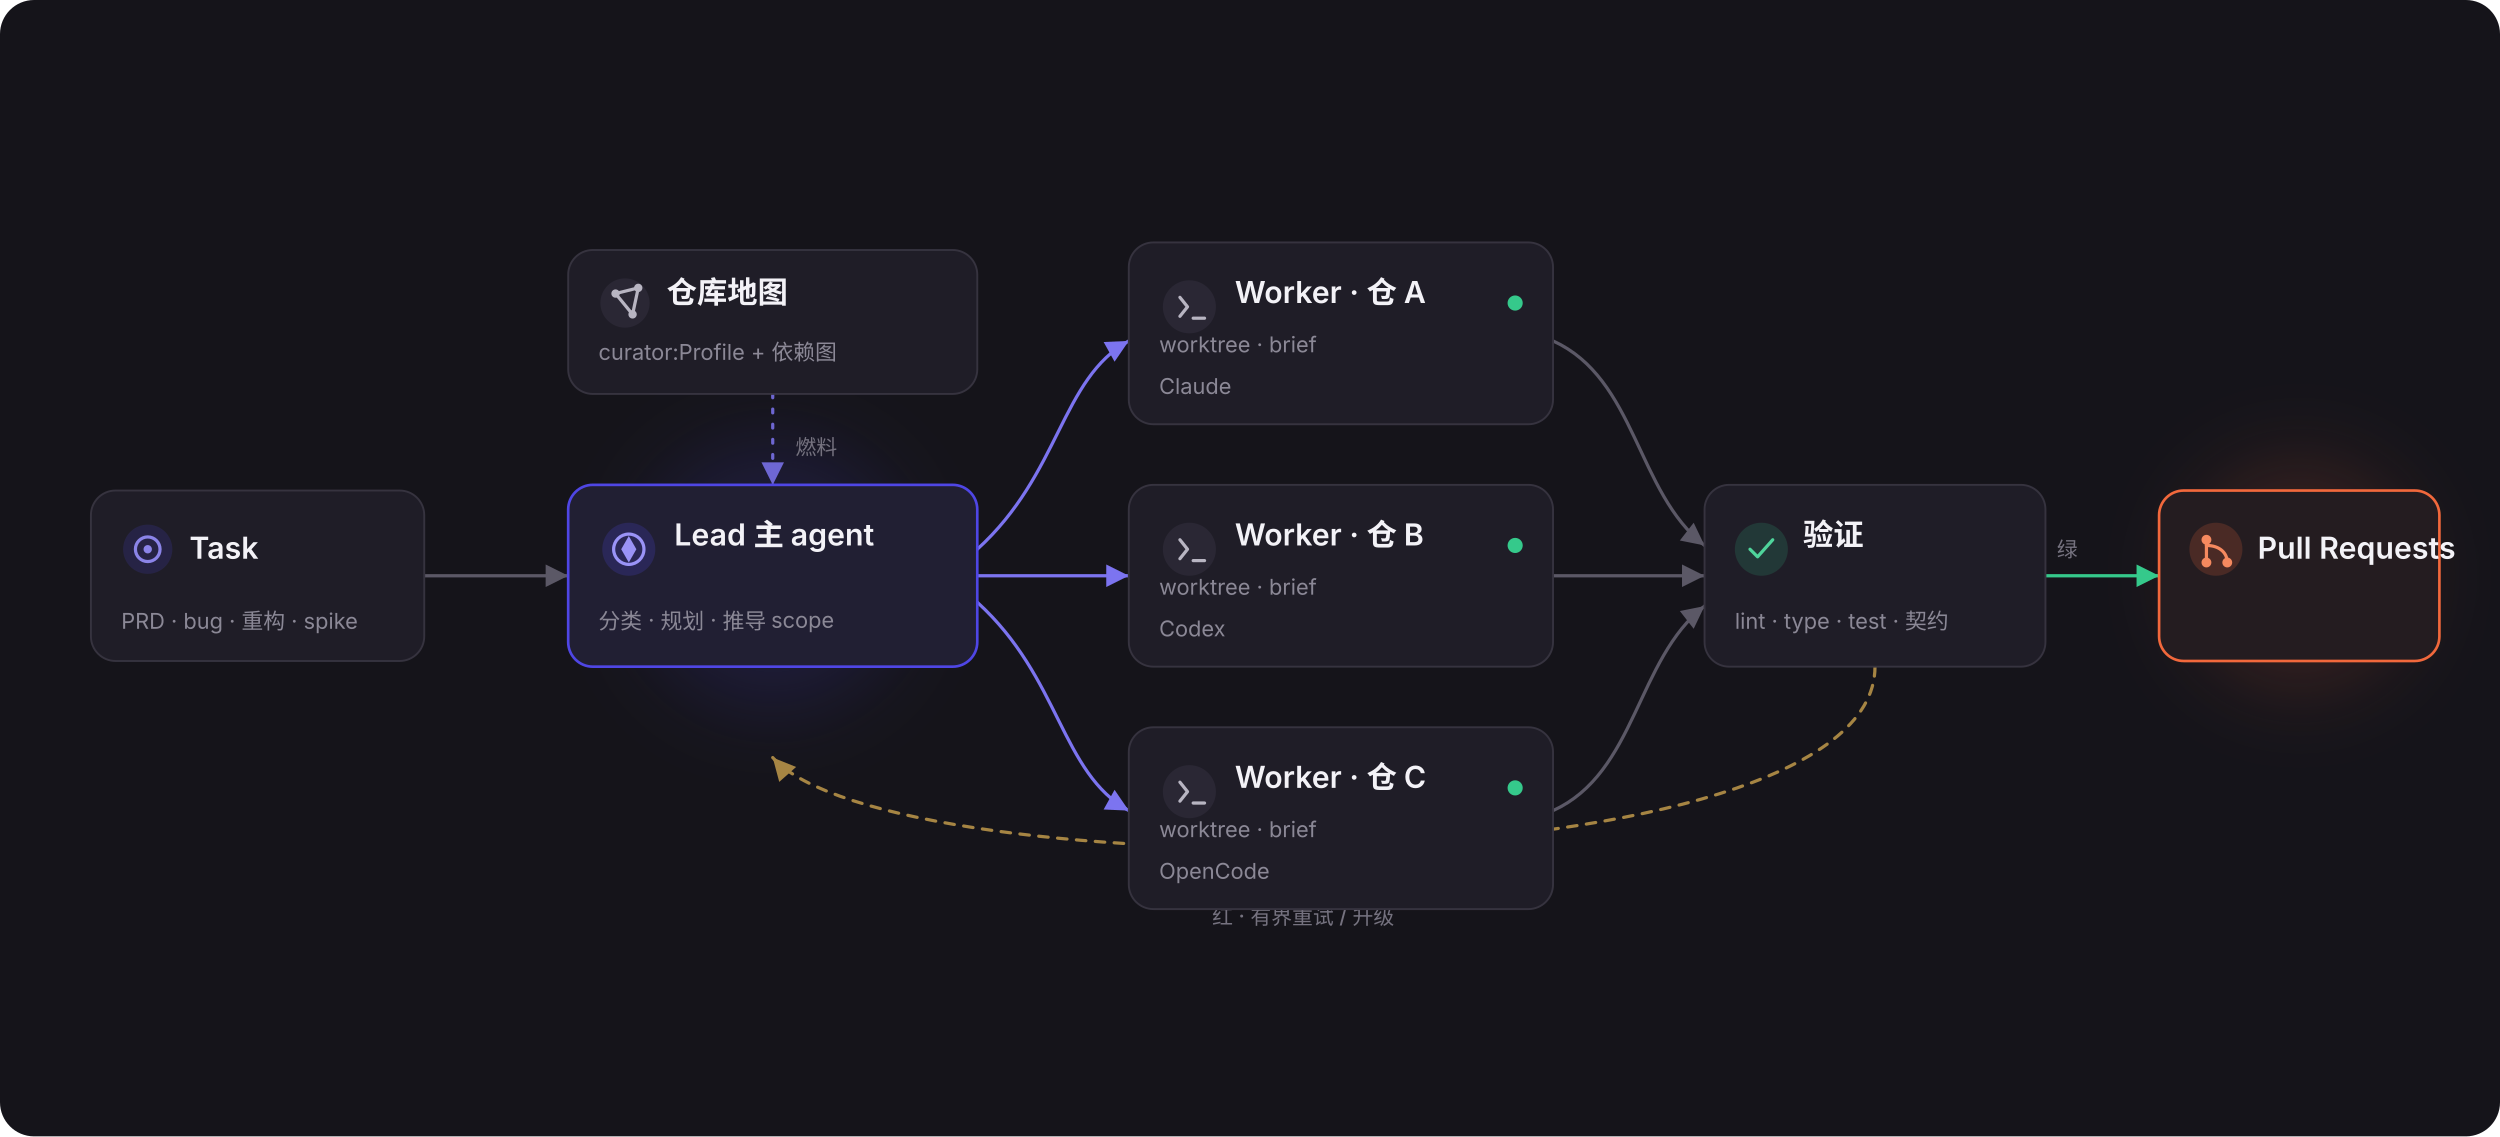
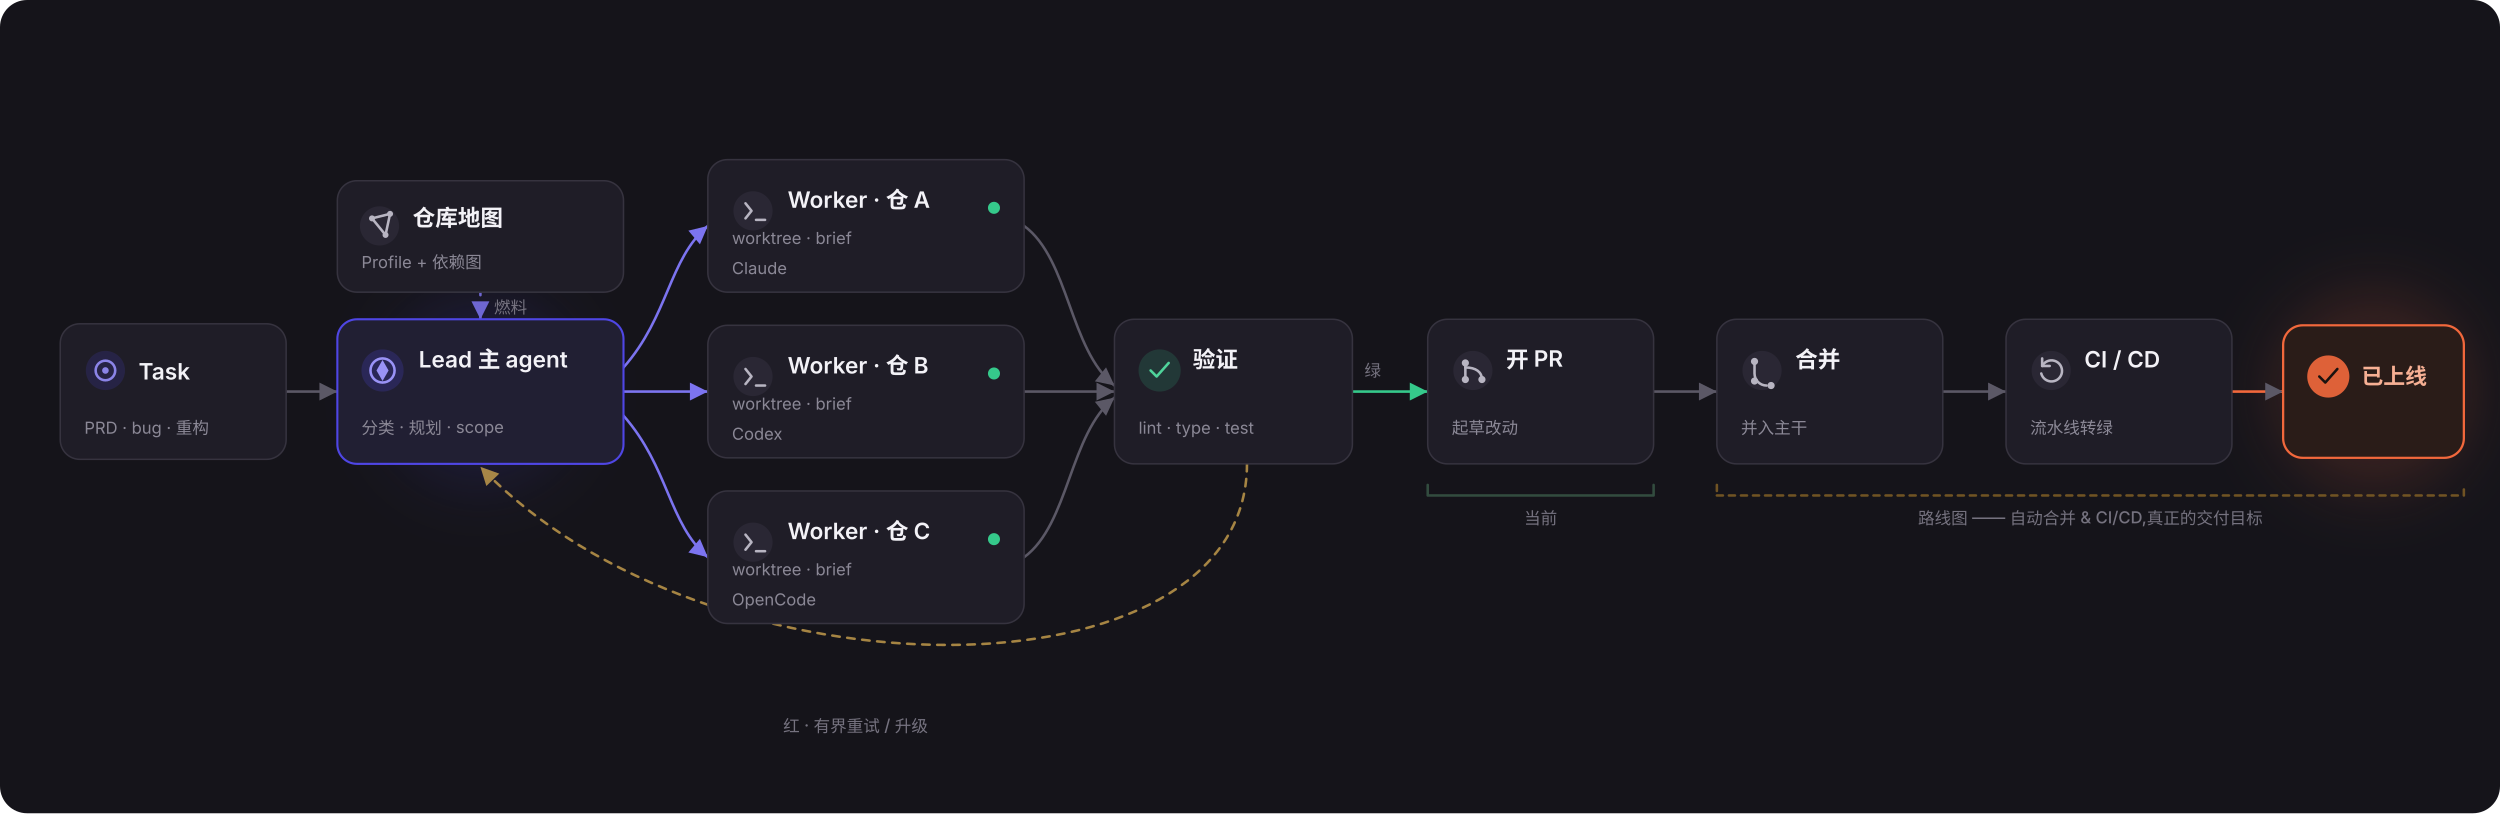
- <svg xmlns="http://www.w3.org/2000/svg" viewBox="0 0 1320 600" font-family="'Inter','PingFang SC','Microsoft YaHei','Noto Sans CJK SC','Hiragino Sans GB',sans-serif">
+ <svg xmlns="http://www.w3.org/2000/svg" viewBox="0 0 1660 540" font-family="'Inter','PingFang SC','Microsoft YaHei','Noto Sans CJK SC','Hiragino Sans GB',sans-serif">
  <defs>
    <marker id="arr" markerWidth="10" markerHeight="10" refX="7" refY="3.5" orient="auto">
      <path d="M0,0 L7,3.5 L0,7 z" fill="#5b5866" />
    </marker>
    <marker id="arrB" markerWidth="10" markerHeight="10" refX="7" refY="3.5" orient="auto">
      <path d="M0,0 L7,3.5 L0,7 z" fill="#7c74f0" />
    </marker>
    <marker id="arrG" markerWidth="10" markerHeight="10" refX="7" refY="3.5" orient="auto">
      <path d="M0,0 L7,3.5 L0,7 z" fill="#35c98b" />
    </marker>
    <marker id="arrA" markerWidth="10" markerHeight="10" refX="7" refY="3.5" orient="auto">
      <path d="M0,0 L7,3.5 L0,7 z" fill="#caa14e" />
    </marker>
    <filter id="glow" x="-60%" y="-60%" width="220%" height="220%">
-       <feGaussianBlur stdDeviation="22" result="b" />
-       <feMerge>
-         <feMergeNode in="b" />
-       </feMerge>
+       <feGaussianBlur stdDeviation="22" />
    </filter>
    <style>
-       .ttl{fill:#f3f2f7;font-size:16px;font-weight:600}
-       .sub{fill:#8b8896;font-size:11.5px}
+       .ttl{fill:#f3f2f7;font-size:15px;font-weight:600}
+       .sub{fill:#8b8896;font-size:11px}
      .lbl{fill:#75727f;font-size:11px;font-weight:500}
      .node{fill:#1f1d27;stroke:#36333f;stroke-width:1}
      .gl{stroke-width:1.7;fill:none;stroke-linecap:round;stroke-linejoin:round}
    </style>
  </defs>
-   <rect x="0" y="0" width="1320" height="600" rx="18" fill="#15141a" />
-   <circle cx="408" cy="304" r="70" fill="#4f46e5" opacity="0.16" filter="url(#glow)" />
-   <circle cx="1214" cy="304" r="60" fill="#f2683c" opacity="0.16" filter="url(#glow)" />
-   <path class="gl" d="M224,304 H300" stroke="#5b5866" marker-end="url(#arr)" />
-   <path class="gl" d="M408,208 V256" stroke="#7c74f0" stroke-dasharray="2 6" opacity="0.85" marker-end="url(#arrB)" />
-   <text class="lbl" x="420" y="240" fill="#8b84e8">燃料</text>
-   <path class="gl" d="M516,290 C560,250 560,200 596,180" stroke="#7c74f0" marker-end="url(#arrB)" />
-   <path class="gl" d="M516,304 H596" stroke="#7c74f0" marker-end="url(#arrB)" />
-   <path class="gl" d="M516,318 C560,358 560,408 596,428" stroke="#7c74f0" marker-end="url(#arrB)" />
-   <path class="gl" d="M820,180 C864,200 864,260 900,288" stroke="#5b5866" marker-end="url(#arr)" />
-   <path class="gl" d="M820,304 H900" stroke="#5b5866" marker-end="url(#arr)" />
-   <path class="gl" d="M820,428 C864,408 864,348 900,320" stroke="#5b5866" marker-end="url(#arr)" />
-   <path class="gl" d="M1080,304 H1140" stroke="#35c98b" marker-end="url(#arrG)" />
-   <text class="lbl" x="1086" y="294" fill="#35c98b">绿</text>
-   <path class="gl" d="M990,352 C990,470 470,470 408,400" stroke="#caa14e" stroke-dasharray="5 5" opacity="0.8" marker-end="url(#arrA)" />
-   <text class="lbl" x="640" y="488" fill="#caa14e">红 · 有界重试 / 升级</text>
-   <rect class="node" x="48" y="259" width="176" height="90" rx="13" />
-   <circle cx="78" cy="290" r="13" fill="#4f46e5" opacity="0.16" />
-   <circle cx="78" cy="290" r="6.5" fill="none" stroke="#8b84e8" class="gl" />
-   <circle cx="78" cy="290" r="2.2" fill="#8b84e8" />
-   <text class="ttl" x="100" y="295">Task</text>
-   <text class="sub" x="64" y="332">PRD · bug · 重构 · spike</text>
-   <rect class="node" x="300" y="132" width="216" height="76" rx="13" />
-   <circle cx="330" cy="160" r="13" fill="#2a2734" />
+   <rect x="0" y="0" width="1660" height="540" rx="18" fill="#15141a" />
+   <circle cx="319" cy="260" r="62" fill="#4f46e5" opacity="0.15" filter="url(#glow)" />
+   <circle cx="1576" cy="260" r="66" fill="#f2683c" opacity="0.17" filter="url(#glow)" />
+   <path class="gl" d="M190,260 H224" stroke="#5b5866" marker-end="url(#arr)" />
+   <path class="gl" d="M319,194 V212" stroke="#7c74f0" stroke-dasharray="2 6" opacity=".85" marker-end="url(#arrB)" />
+   <text class="lbl" x="328" y="208" fill="#8b84e8">燃料</text>
+   <path class="gl" d="M414,244 C444,210 444,172 470,150" stroke="#7c74f0" marker-end="url(#arrB)" />
+   <path class="gl" d="M414,260 H470" stroke="#7c74f0" marker-end="url(#arrB)" />
+   <path class="gl" d="M414,276 C444,310 444,348 470,370" stroke="#7c74f0" marker-end="url(#arrB)" />
+   <path class="gl" d="M680,150 C710,172 710,232 740,256" stroke="#5b5866" marker-end="url(#arr)" />
+   <path class="gl" d="M680,260 H740" stroke="#5b5866" marker-end="url(#arr)" />
+   <path class="gl" d="M680,370 C710,348 710,288 740,264" stroke="#5b5866" marker-end="url(#arr)" />
+   <path class="gl" d="M898,260 H948" stroke="#35c98b" marker-end="url(#arrG)" />
+   <text class="lbl" x="906" y="250" fill="#35c98b">绿</text>
+   <path class="gl" d="M1098,260 H1140" stroke="#5b5866" marker-end="url(#arr)" />
+   <path class="gl" d="M1290,260 H1332" stroke="#5b5866" marker-end="url(#arr)" />
+   <path class="gl" d="M1482,260 H1516" stroke="#f2683c" marker-end="url(#arr)" />
+   <path class="gl" d="M828,308 C828,468 470,468 319,310" stroke="#caa14e" stroke-dasharray="5 5" opacity=".8" marker-end="url(#arrA)" />
+   <text class="lbl" x="520" y="486" fill="#caa14e">红 · 有界重试 / 升级</text>
+   <rect class="node" x="40" y="215" width="150" height="90" rx="13" />
+   <circle cx="70" cy="246" r="13" fill="#4f46e5" opacity="0.16" />
+   <circle cx="70" cy="246" r="6.5" fill="none" stroke="#8b84e8" class="gl" />
+   <circle cx="70" cy="246" r="2.2" fill="#8b84e8" />
+   <text class="ttl" x="92" y="252">Task</text>
+   <text class="sub" x="56" y="288">PRD · bug · 重构</text>
+   <rect class="node" x="224" y="120" width="190" height="74" rx="13" />
+   <circle cx="252" cy="150" r="13" fill="#2a2734" />
  <g class="gl" stroke="#b8b5c2">
-     <circle cx="325" cy="155" r="2.2" fill="#b8b5c2" stroke="none" />
-     <circle cx="337" cy="152" r="2.2" fill="#b8b5c2" stroke="none" />
-     <circle cx="334" cy="166" r="2.2" fill="#b8b5c2" stroke="none" />
-     <path d="M325,155 L337,152 M337,152 L334,166 M325,155 L334,166" />
+     <circle cx="247" cy="145" r="2" fill="#b8b5c2" stroke="none" />
+     <circle cx="259" cy="142" r="2" fill="#b8b5c2" stroke="none" />
+     <circle cx="256" cy="156" r="2" fill="#b8b5c2" stroke="none" />
+     <path d="M247,145 L259,142 M259,142 L256,156 M247,145 L256,156" />
  </g>
-   <text class="ttl" x="352" y="160" font-size="14.5">仓库地图</text>
-   <text class="sub" x="316" y="190">curator:Profile + 依赖图</text>
-   <rect x="300" y="256" width="216" height="96" rx="13" fill="#211f33" stroke="#4f46e5" stroke-width="1.4" />
-   <circle cx="332" cy="290" r="14" fill="#4f46e5" opacity="0.2" />
-   <circle cx="332" cy="290" r="8" fill="none" stroke="#9a93f7" class="gl" />
-   <path d="M332,283 L336,290 L332,297 L328,290 Z" fill="#9a93f7" />
-   <text class="ttl" x="356" y="288">Lead 主 agent</text>
-   <text class="sub" x="316" y="332">分类 · 规划 · 推导 scope</text>
+   <text class="ttl" x="274" y="150" font-size="14">仓库地图</text>
+   <text class="sub" x="240" y="178">Profile + 依赖图</text>
+   <rect x="224" y="212" width="190" height="96" rx="13" fill="#211f33" stroke="#4f46e5" stroke-width="1.4" />
+   <circle cx="254" cy="246" r="14" fill="#4f46e5" opacity="0.2" />
+   <circle cx="254" cy="246" r="8" fill="none" stroke="#9a93f7" class="gl" />
+   <path d="M254,239 L258,246 L254,253 L250,246 Z" fill="#9a93f7" />
+   <text class="ttl" x="278" y="244">Lead 主 agent</text>
+   <text class="sub" x="240" y="288">分类 · 规划 · scope</text>
  <g>
-     <rect class="node" x="596" y="128" width="224" height="96" rx="13" />
-     <circle cx="628" cy="162" r="14" fill="#2a2734" />
+     <rect class="node" x="470" y="106" width="210" height="88" rx="13" />
+     <circle cx="500" cy="140" r="13" fill="#2a2734" />
    <g class="gl" stroke="#b8b5c2">
-       <path d="M623,157 l4,5 l-4,5" />
-       <path d="M630,168 h6" />
+       <path d="M495,135 l4,5 l-4,5" />
+       <path d="M502,146 h6" />
    </g>
-     <text class="ttl" x="652" y="160">Worker · 仓 A</text>
-     <text class="sub" x="612" y="186">worktree · brief</text>
-     <circle cx="800" cy="160" r="4" fill="#35c98b" />
-     <text x="612" y="208" class="sub" fill="#6f6c79">Claude</text>
+     <text class="ttl" x="523" y="138">Worker · 仓 A</text>
+     <text class="sub" x="486" y="162">worktree · brief</text>
+     <circle cx="660" cy="138" r="4" fill="#35c98b" />
+     <text x="486" y="182" class="sub" fill="#6f6c79">Claude</text>
  </g>
  <g>
-     <rect class="node" x="596" y="256" width="224" height="96" rx="13" />
-     <circle cx="628" cy="290" r="14" fill="#2a2734" />
+     <rect class="node" x="470" y="216" width="210" height="88" rx="13" />
+     <circle cx="500" cy="250" r="13" fill="#2a2734" />
    <g class="gl" stroke="#b8b5c2">
-       <path d="M623,285 l4,5 l-4,5" />
-       <path d="M630,296 h6" />
+       <path d="M495,245 l4,5 l-4,5" />
+       <path d="M502,256 h6" />
    </g>
-     <text class="ttl" x="652" y="288">Worker · 仓 B</text>
-     <text class="sub" x="612" y="314">worktree · brief</text>
-     <circle cx="800" cy="288" r="4" fill="#35c98b" />
-     <text x="612" y="336" class="sub" fill="#6f6c79">Codex</text>
+     <text class="ttl" x="523" y="248">Worker · 仓 B</text>
+     <text class="sub" x="486" y="272">worktree · brief</text>
+     <circle cx="660" cy="248" r="4" fill="#35c98b" />
+     <text x="486" y="292" class="sub" fill="#6f6c79">Codex</text>
  </g>
  <g>
-     <rect class="node" x="596" y="384" width="224" height="96" rx="13" />
-     <circle cx="628" cy="418" r="14" fill="#2a2734" />
+     <rect class="node" x="470" y="326" width="210" height="88" rx="13" />
+     <circle cx="500" cy="360" r="13" fill="#2a2734" />
    <g class="gl" stroke="#b8b5c2">
-       <path d="M623,413 l4,5 l-4,5" />
-       <path d="M630,424 h6" />
+       <path d="M495,355 l4,5 l-4,5" />
+       <path d="M502,366 h6" />
    </g>
-     <text class="ttl" x="652" y="416">Worker · 仓 C</text>
-     <text class="sub" x="612" y="442">worktree · brief</text>
-     <circle cx="800" cy="416" r="4" fill="#35c98b" />
-     <text x="612" y="464" class="sub" fill="#6f6c79">OpenCode</text>
+     <text class="ttl" x="523" y="358">Worker · 仓 C</text>
+     <text class="sub" x="486" y="382">worktree · brief</text>
+     <circle cx="660" cy="358" r="4" fill="#35c98b" />
+     <text x="486" y="402" class="sub" fill="#6f6c79">OpenCode</text>
  </g>
-   <rect class="node" x="900" y="256" width="180" height="96" rx="13" stroke="#3a5a48" />
-   <circle cx="930" cy="290" r="14" fill="#35c98b" opacity="0.16" />
-   <path class="gl" d="M924,290 l4,4 l8,-9" stroke="#4fd49b" />
-   <text class="ttl" x="952" y="288" font-size="14.5">验证</text>
-   <text class="sub" x="916" y="332">lint · type · test · 契约</text>
-   <rect x="1140" y="259" width="148" height="90" rx="13" fill="#241c20" stroke="#f2683c" stroke-width="1.4" />
-   <circle cx="1170" cy="290" r="14" fill="#f2683c" opacity="0.18" />
-   <g class="gl" stroke="#f5895f">
-     <circle cx="1165" cy="285" r="2.6" fill="#f5895f" stroke="none" />
-     <circle cx="1165" cy="297" r="2.6" fill="#f5895f" stroke="none" />
-     <path d="M1165,287 v8" />
-     <path d="M1165,288 C1172,288 1176,292 1176,297" />
-     <circle cx="1176" cy="297" r="2.6" fill="#f5895f" stroke="none" />
+   <rect class="node" x="740" y="212" width="158" height="96" rx="13" stroke="#3a5a48" />
+   <circle cx="770" cy="246" r="14" fill="#35c98b" opacity="0.16" />
+   <path class="gl" d="M764,246 l4,4 l8,-9" stroke="#4fd49b" />
+   <text class="ttl" x="792" y="244" font-size="14">验证</text>
+   <text class="sub" x="756" y="288">lint · type · test</text>
+   <rect class="node" x="948" y="212" width="150" height="96" rx="13" />
+   <circle cx="978" cy="246" r="13" fill="#2a2734" />
+   <g class="gl" stroke="#b8b5c2">
+     <circle cx="973" cy="241" r="2.4" fill="#b8b5c2" stroke="none" />
+     <circle cx="973" cy="252" r="2.4" fill="#b8b5c2" stroke="none" />
+     <path d="M973,243 v7" />
+     <path d="M973,244 C980,244 984,247 984,252" />
+     <circle cx="984" cy="252" r="2.4" fill="#b8b5c2" stroke="none" />
  </g>
-   <text class="ttl" x="1192" y="295">Pull Requests</text>
+   <text class="ttl" x="1000" y="244" font-size="14">开 PR</text>
+   <text class="sub" x="964" y="288">起草改动</text>
+   <rect class="node" x="1140" y="212" width="150" height="96" rx="13" />
+   <circle cx="1170" cy="246" r="13" fill="#2a2734" />
+   <g class="gl" stroke="#b8b5c2">
+     <circle cx="1165" cy="240" r="2.4" fill="#b8b5c2" stroke="none" />
+     <path d="M1165,242 v6 a8,8 0 0 0 8,8" />
+     <circle cx="1165" cy="253" r="2.4" fill="#b8b5c2" stroke="none" />
+     <circle cx="1176" cy="256" r="2.4" fill="#b8b5c2" stroke="none" />
+   </g>
+   <text class="ttl" x="1192" y="244" font-size="14">合并</text>
+   <text class="sub" x="1156" y="288">并入主干</text>
+   <rect class="node" x="1332" y="212" width="150" height="96" rx="13" />
+   <circle cx="1362" cy="246" r="13" fill="#2a2734" />
+   <g class="gl" stroke="#b8b5c2">
+     <path d="M1356,243 a7,7 0 1 1 -0.6,5" />
+     <path d="M1356,238 v5 h5" />
+   </g>
+   <text class="ttl" x="1384" y="244" font-size="14">CI / CD</text>
+   <text class="sub" x="1348" y="288">流水线转绿</text>
+   <rect x="1516" y="216" width="120" height="88" rx="13" fill="#2a1c18" stroke="#f2683c" stroke-width="1.5" />
+   <circle cx="1546" cy="250" r="14" fill="#f2683c" opacity="0.9" />
+   <path class="gl" d="M1540,250 l4,4 l8,-9" stroke="#1a120f" stroke-width="2.1" />
+   <text x="1568" y="255" fill="#f7b094" font-size="14.5" font-weight="600">已上线</text>
+   <path class="gl" d="M948,322 v7 M948,329 H1098 M1098,329 v-7" stroke="#3a5a48" stroke-width="1.2" opacity=".8" />
+   <text class="lbl" x="1023" y="348" fill="#5fbf92" text-anchor="middle">当前</text>
+   <path class="gl" d="M1140,322 v7 M1140,329 H1636 M1636,329 v-7" stroke="#7a5a24" stroke-width="1.2" stroke-dasharray="4 4" opacity=".9" />
+   <text class="lbl" x="1388" y="348" fill="#caa14e" text-anchor="middle">路线图 —— 自动合并 &amp; CI/CD,真正的交付目标</text>
</svg>
